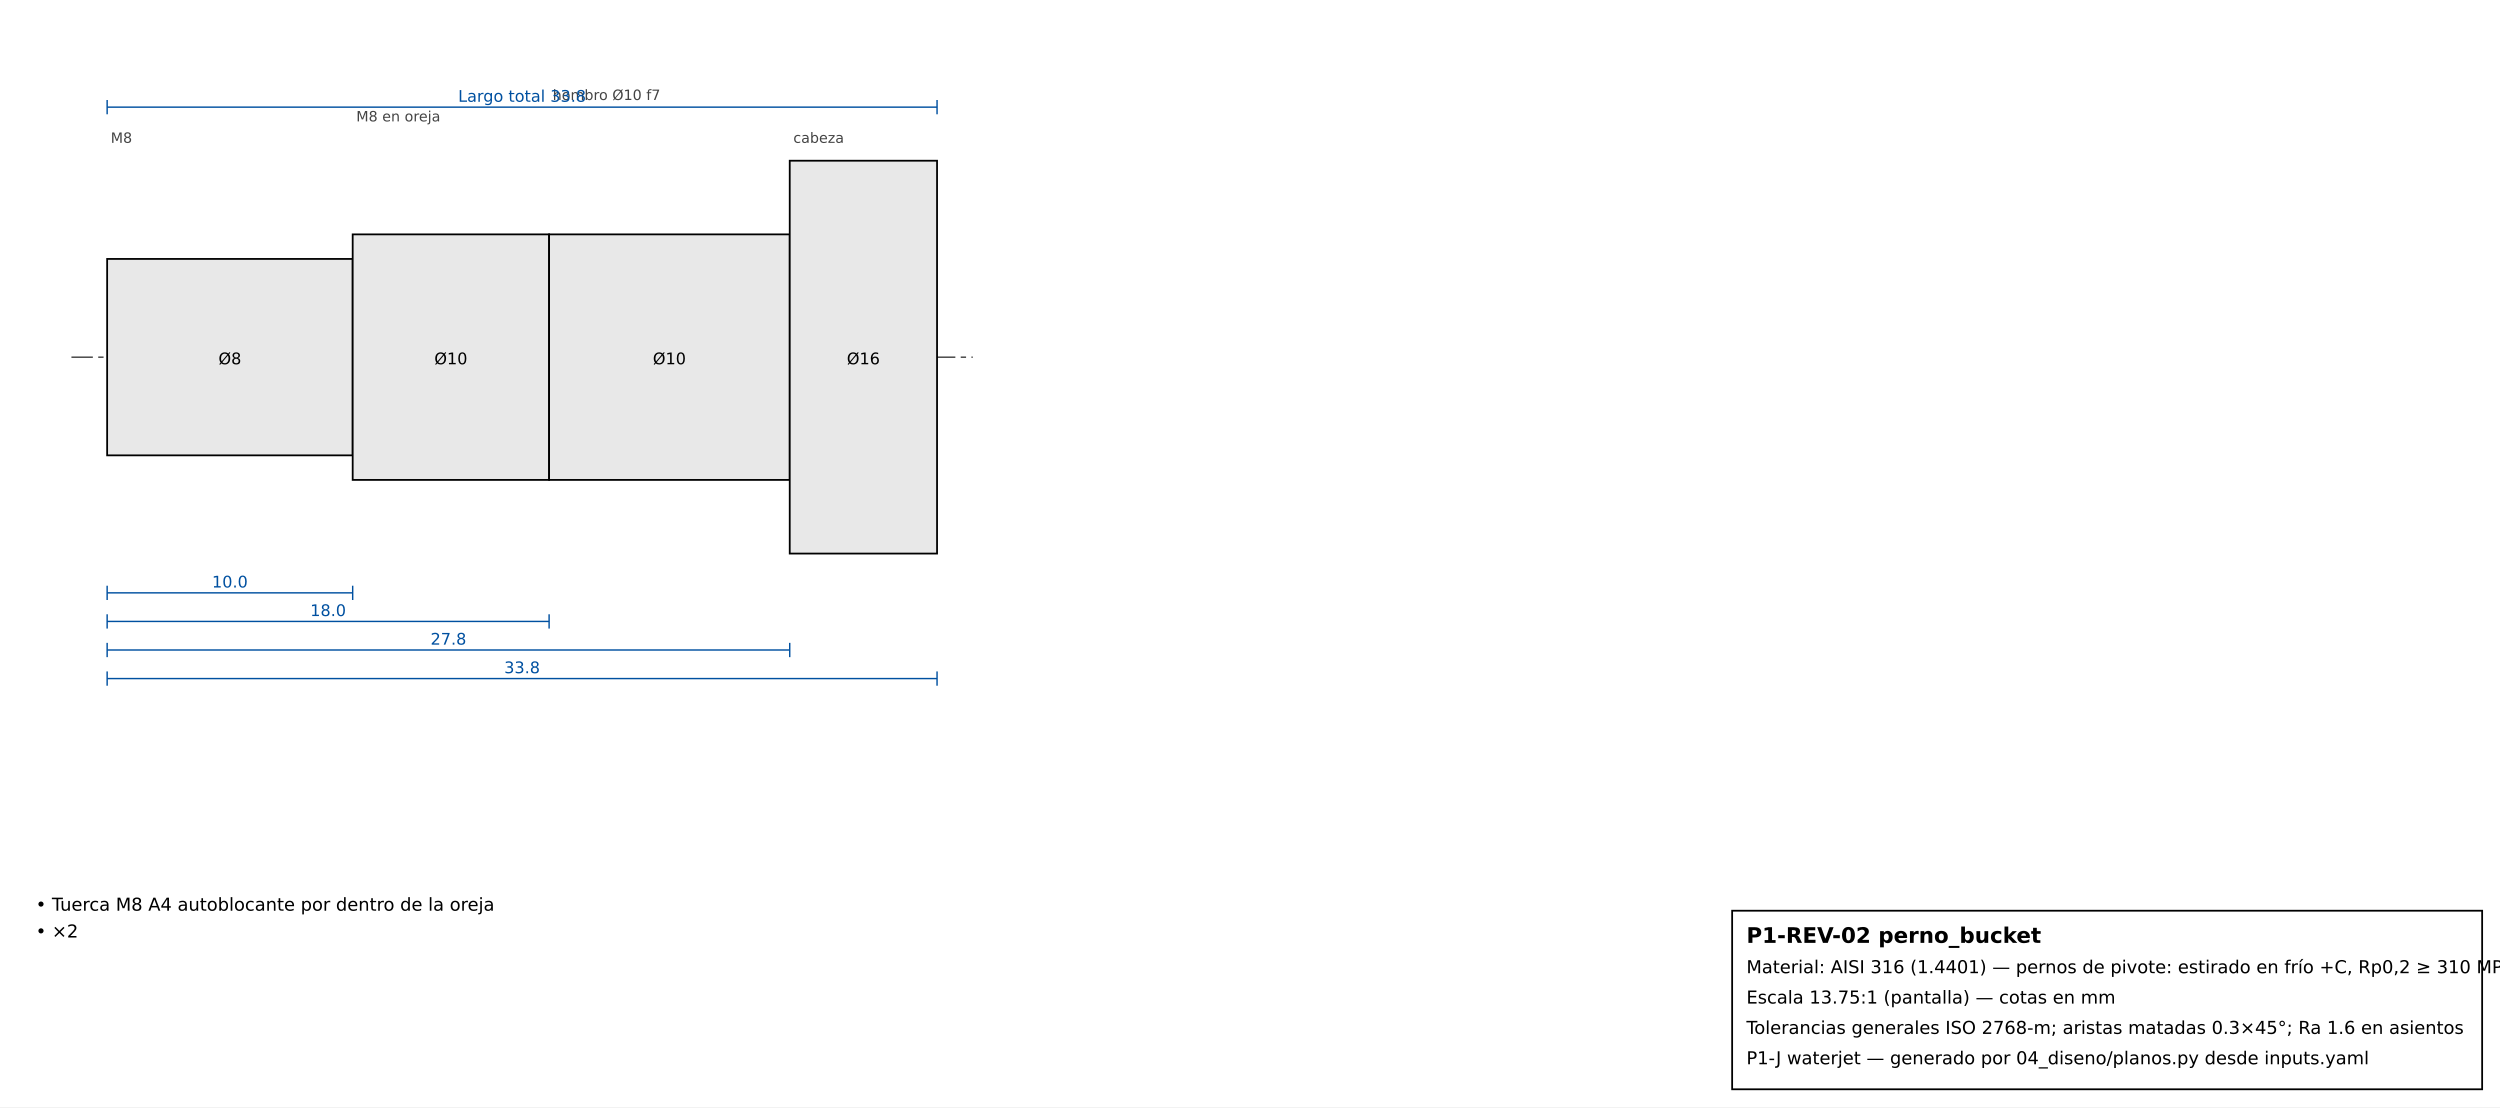
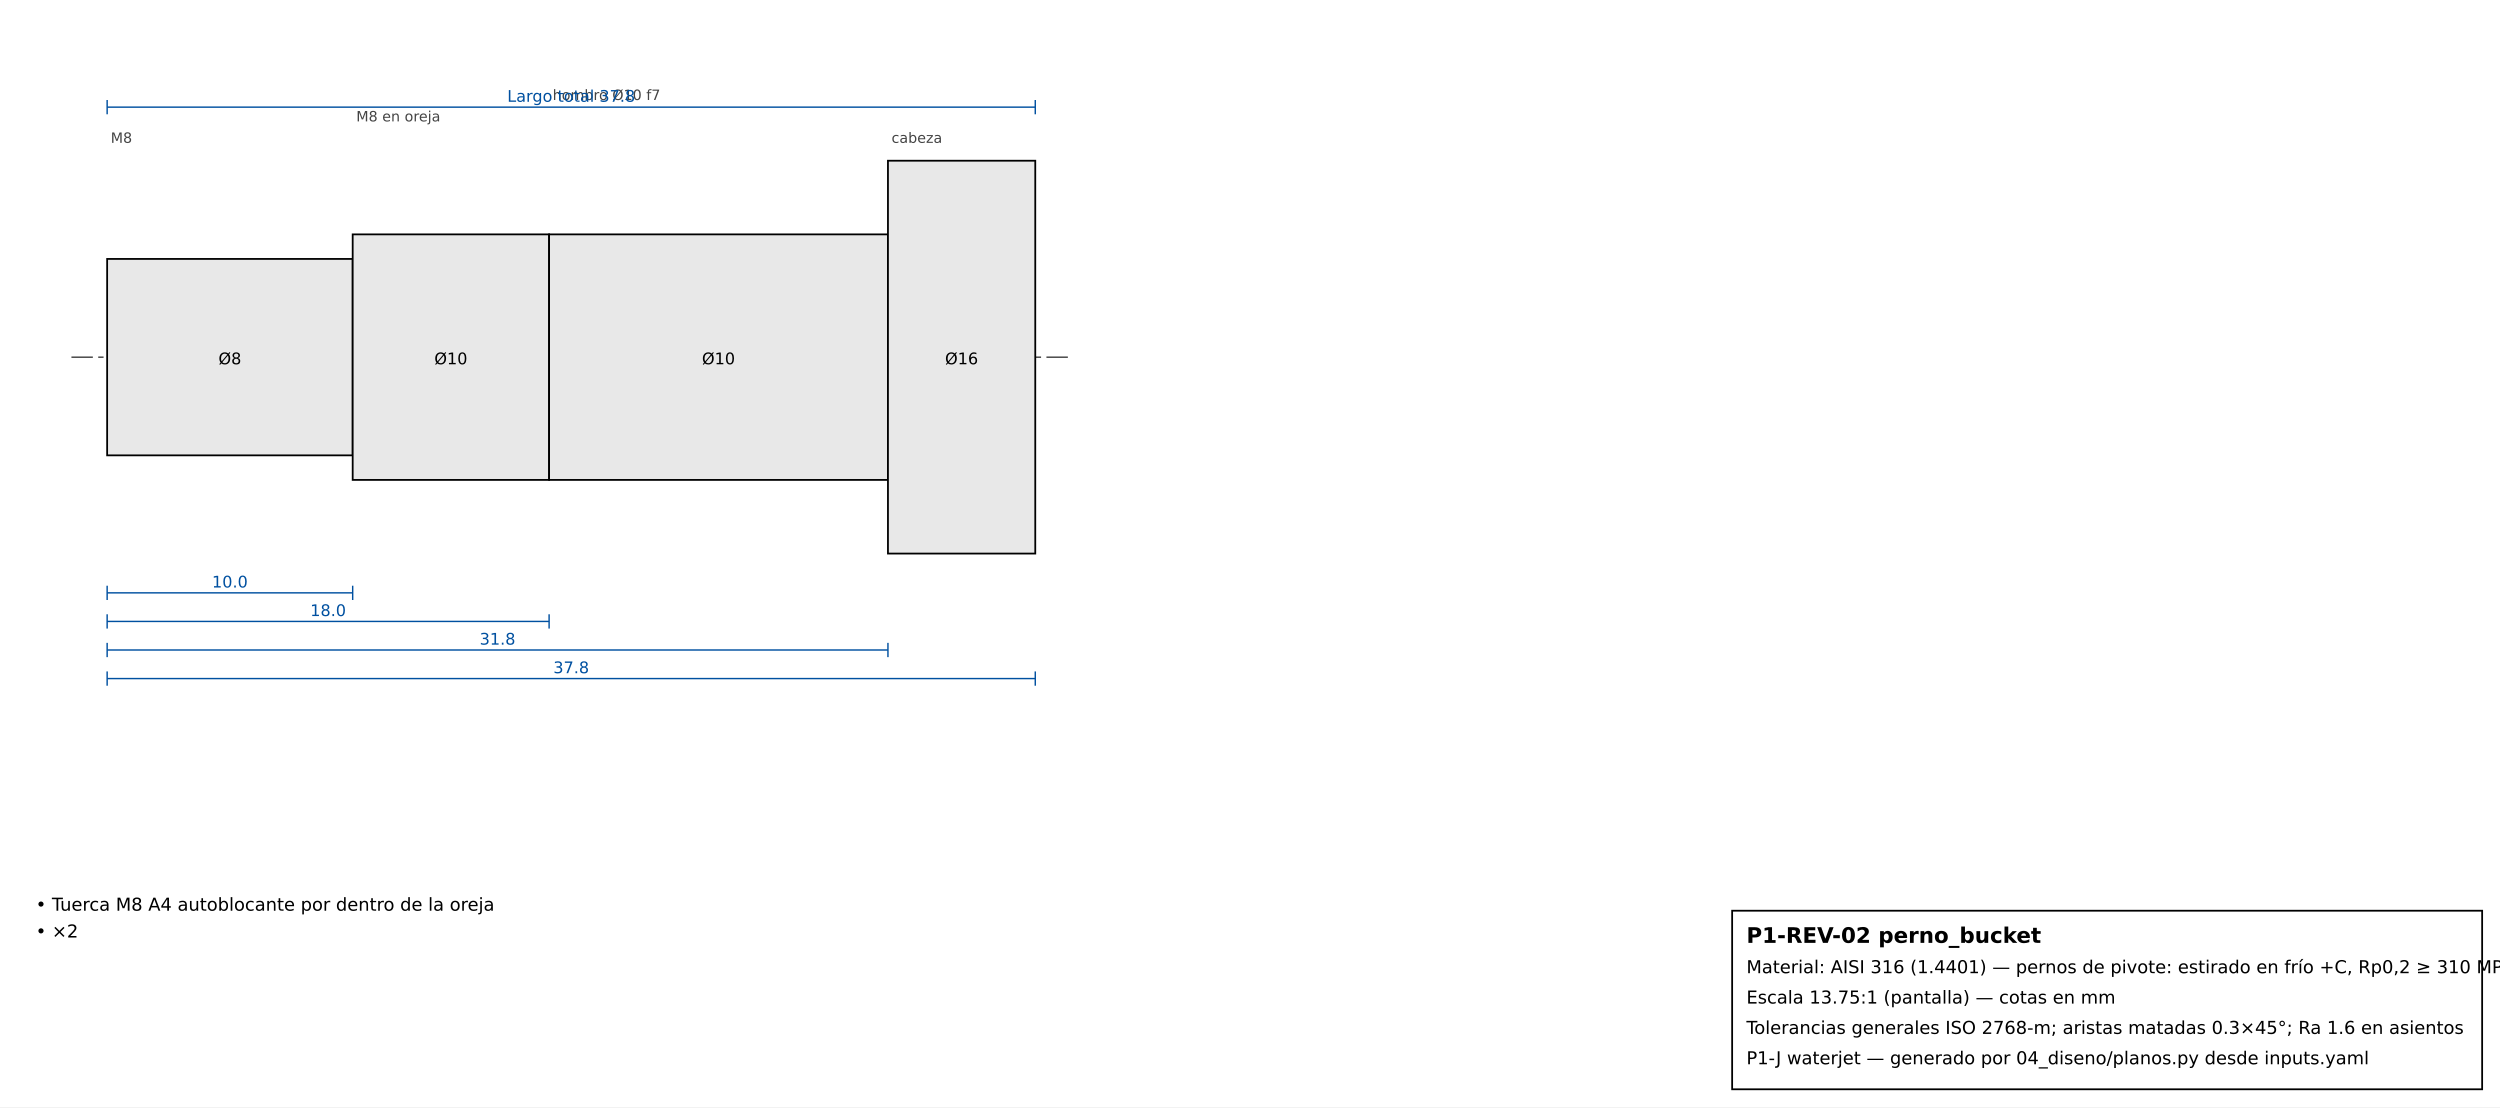
<svg xmlns="http://www.w3.org/2000/svg" baseProfile="full" height="620" version="1.1" width="1400">
  <defs />
  <rect fill="white" height="620" width="1400" x="0" y="0" />
-   <line stroke="black" stroke-dasharray="12,3,3,3" stroke-width="0.6" x1="40" x2="544.75" y1="200" y2="200" />
+   <line stroke="black" stroke-dasharray="12,3,3,3" stroke-width="0.6" x1="40" x2="599.75" y1="200" y2="200" />
  <rect fill="#e8e8e8" height="110.0" stroke="black" stroke-width="1" width="137.5" x="60" y="145.0" />
  <text font-family="DejaVu Sans" font-size="9" text-anchor="middle" x="128.75" y="204">Ø8</text>
  <line stroke="#0050a0" stroke-width="0.8" x1="60" x2="197.5" y1="332.0" y2="332.0" />
  <line stroke="#0050a0" stroke-width="0.8" x1="60" x2="60" y1="328.0" y2="336.0" />
  <line stroke="#0050a0" stroke-width="0.8" x1="197.5" x2="197.5" y1="328.0" y2="336.0" />
  <text fill="#0050a0" font-family="DejaVu Sans" font-size="9" text-anchor="middle" x="128.75" y="329.0">10.0</text>
  <text fill="#444" font-family="DejaVu Sans" font-size="8" x="62" y="80.0">M8</text>
  <rect fill="#e8e8e8" height="137.5" stroke="black" stroke-width="1" width="110.0" x="197.5" y="131.25" />
  <text font-family="DejaVu Sans" font-size="9" text-anchor="middle" x="252.5" y="204">Ø10</text>
  <line stroke="#0050a0" stroke-width="0.8" x1="60" x2="307.5" y1="348.0" y2="348.0" />
  <line stroke="#0050a0" stroke-width="0.8" x1="60" x2="60" y1="344.0" y2="352.0" />
  <line stroke="#0050a0" stroke-width="0.8" x1="307.5" x2="307.5" y1="344.0" y2="352.0" />
  <text fill="#0050a0" font-family="DejaVu Sans" font-size="9" text-anchor="middle" x="183.75" y="345.0">18.0</text>
  <text fill="#444" font-family="DejaVu Sans" font-size="8" x="199.5" y="68.0">M8 en oreja</text>
-   <rect fill="#e8e8e8" height="137.5" stroke="black" stroke-width="1" width="134.75" x="307.5" y="131.25" />
-   <text font-family="DejaVu Sans" font-size="9" text-anchor="middle" x="374.875" y="204">Ø10</text>
-   <line stroke="#0050a0" stroke-width="0.8" x1="60" x2="442.25" y1="364.0" y2="364.0" />
+   <rect fill="#e8e8e8" height="137.5" stroke="black" stroke-width="1" width="189.75" x="307.5" y="131.25" />
+   <text font-family="DejaVu Sans" font-size="9" text-anchor="middle" x="402.375" y="204">Ø10</text>
+   <line stroke="#0050a0" stroke-width="0.8" x1="60" x2="497.25" y1="364.0" y2="364.0" />
  <line stroke="#0050a0" stroke-width="0.8" x1="60" x2="60" y1="360.0" y2="368.0" />
-   <line stroke="#0050a0" stroke-width="0.8" x1="442.25" x2="442.25" y1="360.0" y2="368.0" />
-   <text fill="#0050a0" font-family="DejaVu Sans" font-size="9" text-anchor="middle" x="251.125" y="361.0">27.8</text>
+   <line stroke="#0050a0" stroke-width="0.8" x1="497.25" x2="497.25" y1="360.0" y2="368.0" />
+   <text fill="#0050a0" font-family="DejaVu Sans" font-size="9" text-anchor="middle" x="278.625" y="361.0">31.8</text>
  <text fill="#444" font-family="DejaVu Sans" font-size="8" x="309.5" y="56.0">hombro Ø10 f7</text>
-   <rect fill="#e8e8e8" height="220.0" stroke="black" stroke-width="1" width="82.5" x="442.25" y="90.0" />
-   <text font-family="DejaVu Sans" font-size="9" text-anchor="middle" x="483.5" y="204">Ø16</text>
-   <line stroke="#0050a0" stroke-width="0.8" x1="60" x2="524.75" y1="380.0" y2="380.0" />
+   <rect fill="#e8e8e8" height="220.0" stroke="black" stroke-width="1" width="82.5" x="497.25" y="90.0" />
+   <text font-family="DejaVu Sans" font-size="9" text-anchor="middle" x="538.5" y="204">Ø16</text>
+   <line stroke="#0050a0" stroke-width="0.8" x1="60" x2="579.75" y1="380.0" y2="380.0" />
  <line stroke="#0050a0" stroke-width="0.8" x1="60" x2="60" y1="376.0" y2="384.0" />
-   <line stroke="#0050a0" stroke-width="0.8" x1="524.75" x2="524.75" y1="376.0" y2="384.0" />
-   <text fill="#0050a0" font-family="DejaVu Sans" font-size="9" text-anchor="middle" x="292.375" y="377.0">33.8</text>
-   <text fill="#444" font-family="DejaVu Sans" font-size="8" x="444.25" y="80.0">cabeza</text>
-   <line stroke="#0050a0" stroke-width="0.8" x1="60" x2="524.75" y1="60" y2="60" />
+   <line stroke="#0050a0" stroke-width="0.8" x1="579.75" x2="579.75" y1="376.0" y2="384.0" />
+   <text fill="#0050a0" font-family="DejaVu Sans" font-size="9" text-anchor="middle" x="319.875" y="377.0">37.8</text>
+   <text fill="#444" font-family="DejaVu Sans" font-size="8" x="499.25" y="80.0">cabeza</text>
+   <line stroke="#0050a0" stroke-width="0.8" x1="60" x2="579.75" y1="60" y2="60" />
  <line stroke="#0050a0" stroke-width="0.8" x1="60" x2="60" y1="56" y2="64" />
-   <line stroke="#0050a0" stroke-width="0.8" x1="524.75" x2="524.75" y1="56" y2="64" />
-   <text fill="#0050a0" font-family="DejaVu Sans" font-size="9" text-anchor="middle" x="292.375" y="57">Largo total 33.8</text>
+   <line stroke="#0050a0" stroke-width="0.8" x1="579.75" x2="579.75" y1="56" y2="64" />
+   <text fill="#0050a0" font-family="DejaVu Sans" font-size="9" text-anchor="middle" x="319.875" y="57">Largo total 37.8</text>
  <g font-family="DejaVu Sans" font-size="11">
    <rect fill="none" height="100" stroke="black" width="420" x="970" y="510" />
    <text font-size="12" font-weight="bold" x="978" y="528">P1-REV-02  perno_bucket</text>
    <text font-size="10" font-weight="normal" x="978" y="545">Material: AISI 316 (1.4401) — pernos de pivote: estirado en frío +C, Rp0,2 ≥ 310 MPa</text>
    <text font-size="10" font-weight="normal" x="978" y="562">Escala 13.75:1 (pantalla)  —  cotas en mm</text>
    <text font-size="10" font-weight="normal" x="978" y="579">Tolerancias generales ISO 2768-m; aristas matadas 0.3×45°; Ra 1.6 en asientos</text>
    <text font-size="10" font-weight="normal" x="978" y="596">P1-J waterjet — generado por 04_diseno/planos.py desde inputs.yaml</text>
    <text font-size="10" x="20" y="510">• Tuerca M8 A4 autoblocante por dentro de la oreja</text>
    <text font-size="10" x="20" y="525">• ×2</text>
  </g>
</svg>
